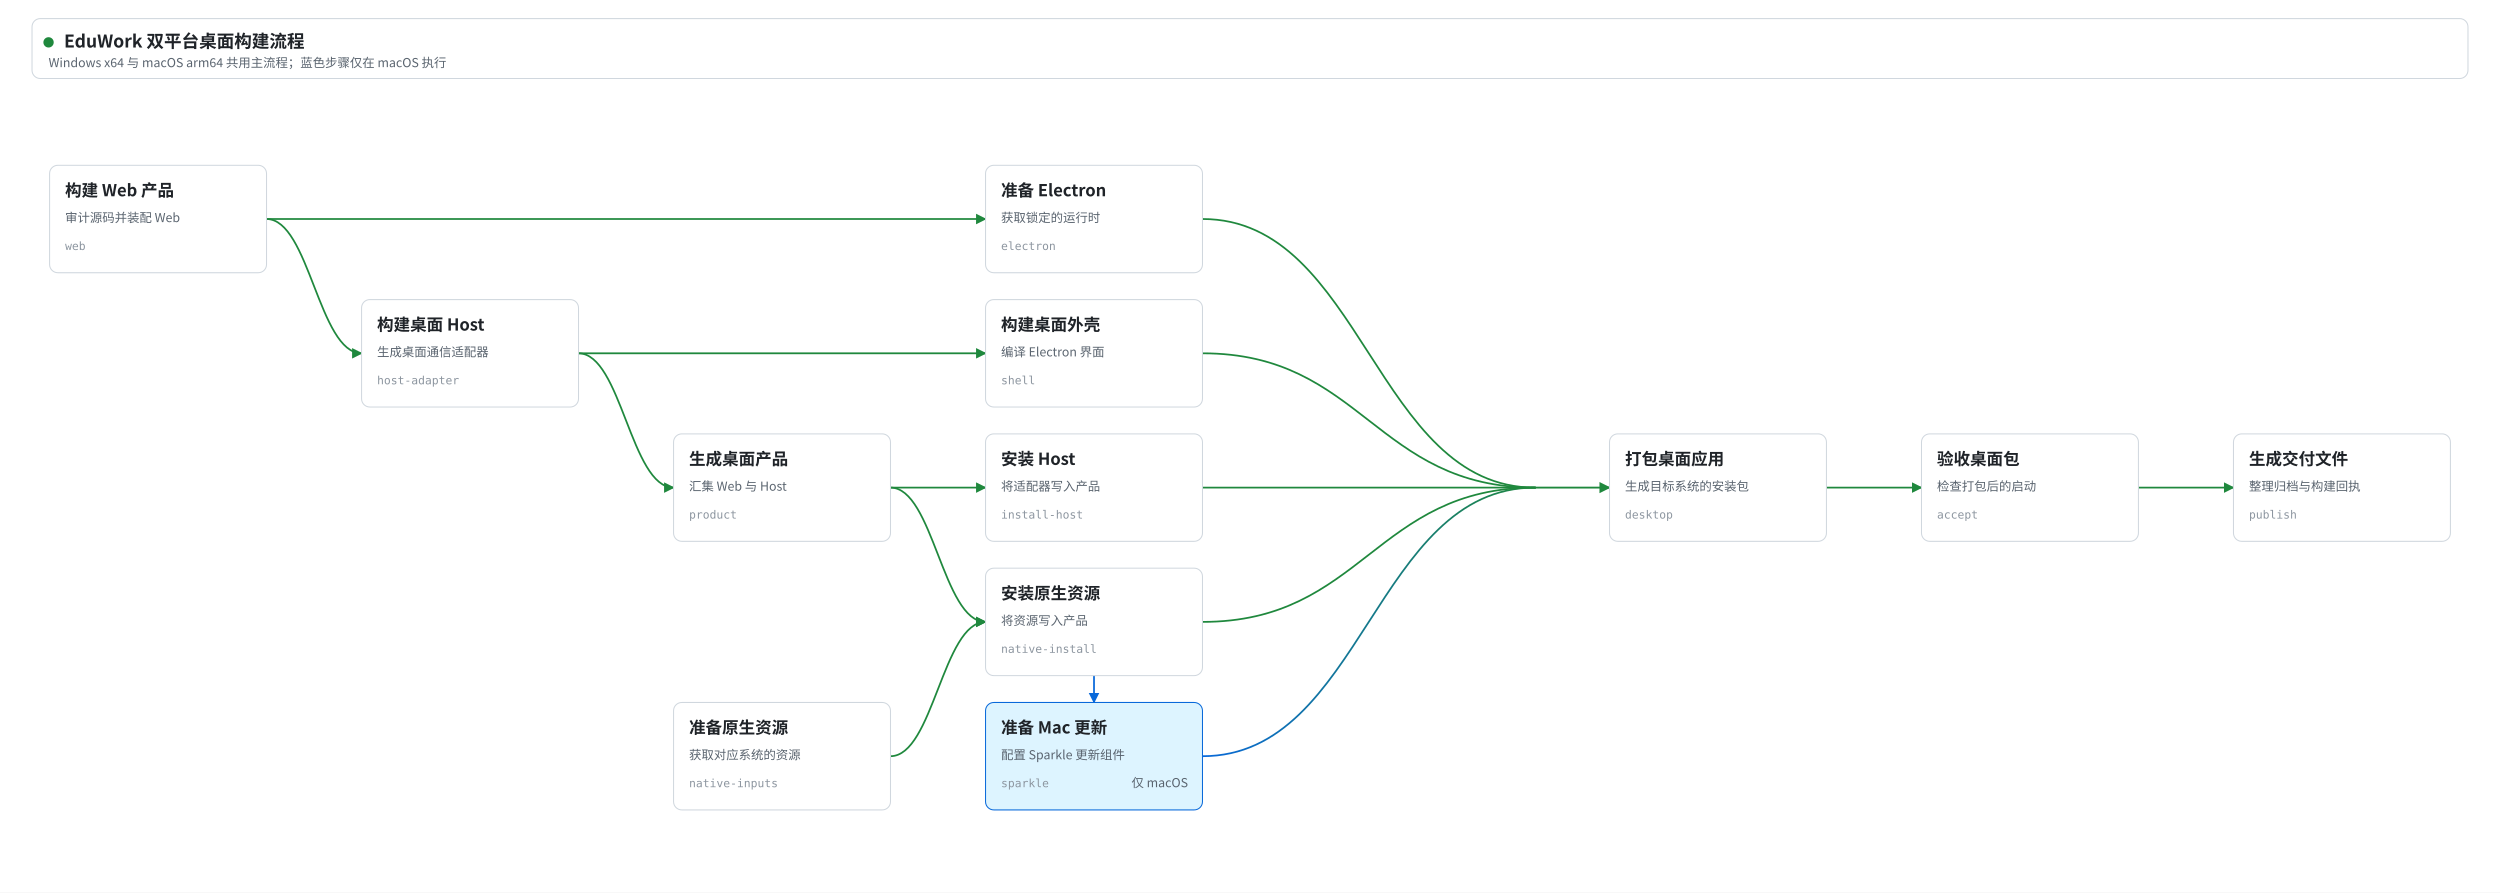
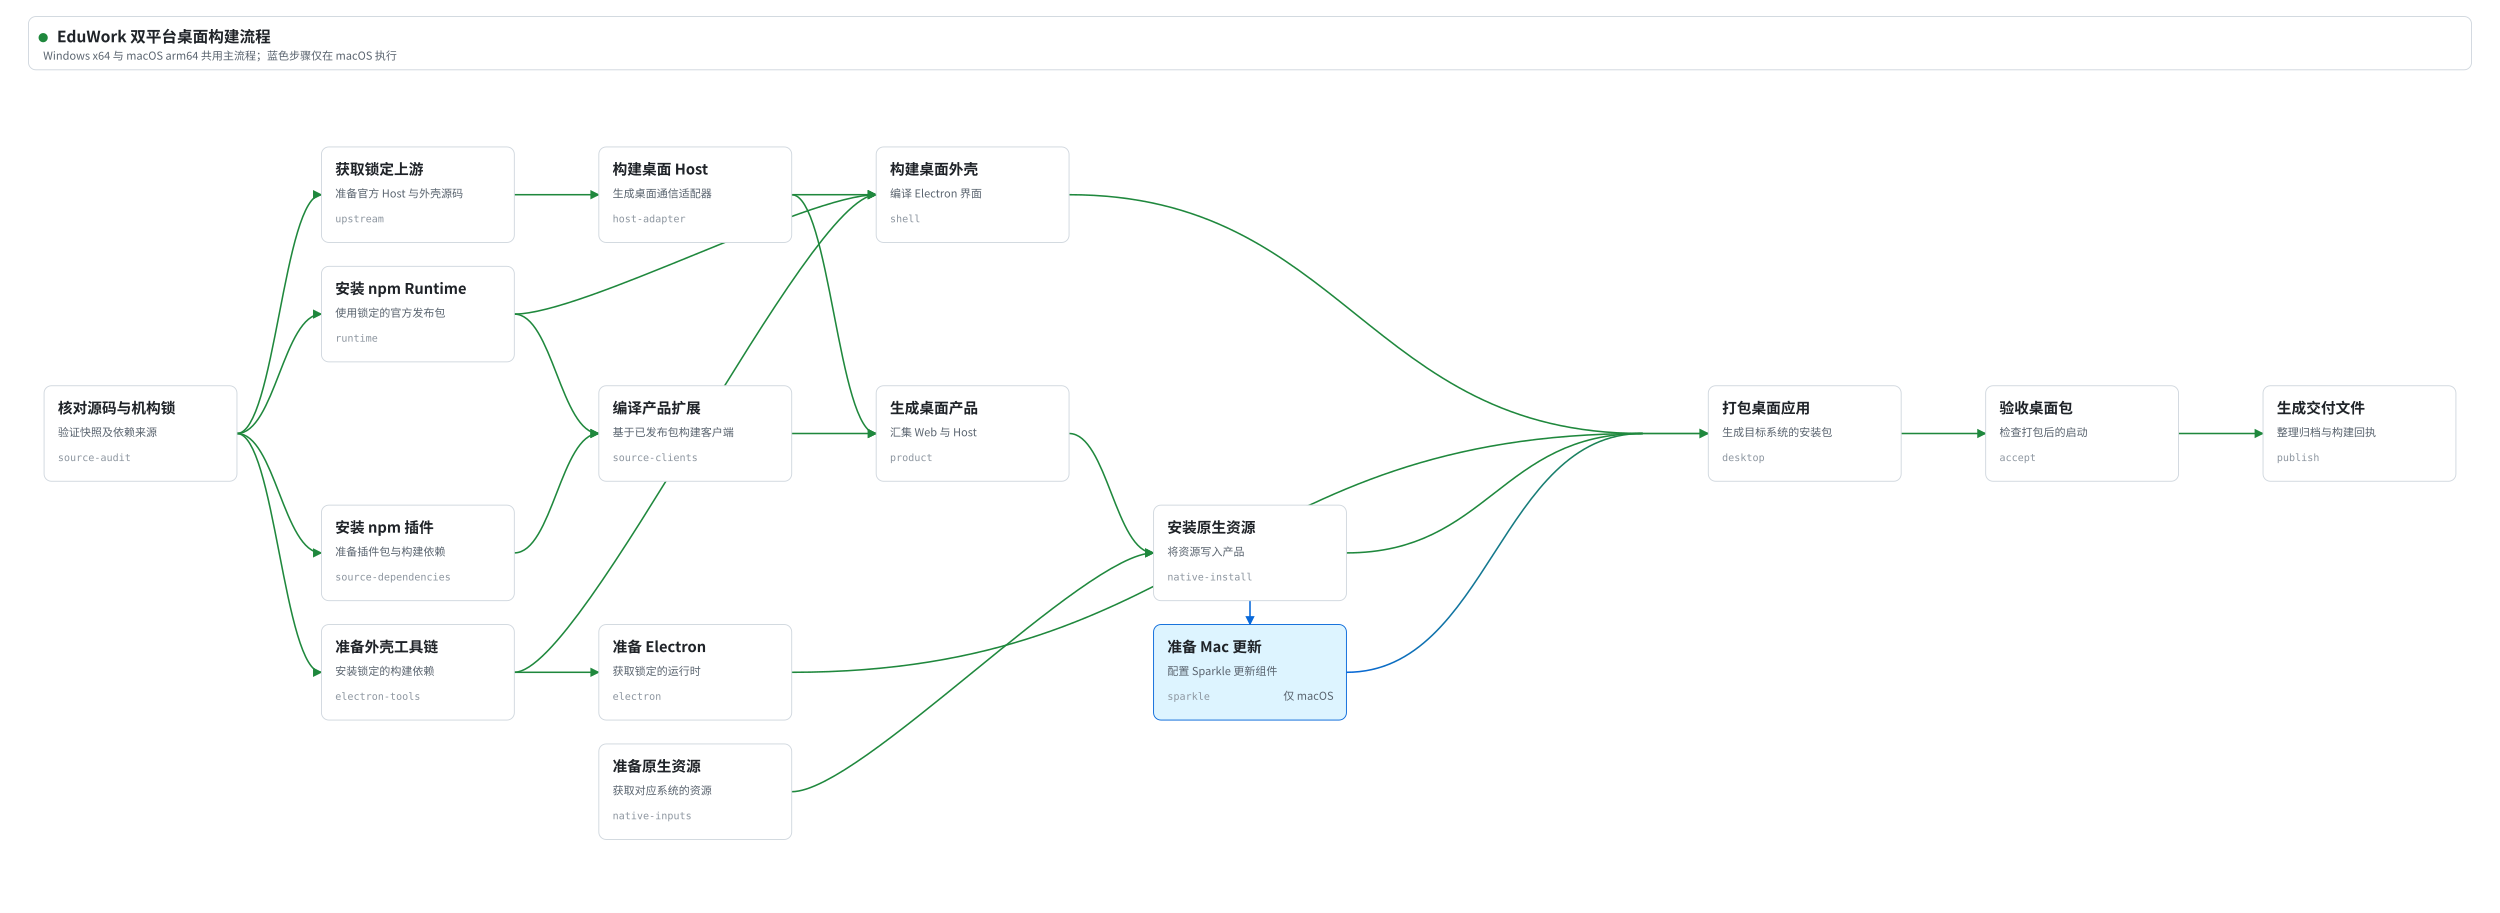
- <svg xmlns="http://www.w3.org/2000/svg" width="2420" height="864" viewBox="0 0 2420 864" role="img" aria-label="EduWork 双平台桌面构建流程">
+ <svg xmlns="http://www.w3.org/2000/svg" width="2722" height="994" viewBox="0 0 2722 994" role="img" aria-label="EduWork 双平台桌面构建流程">
  <style>
  .t{font:600 16px -apple-system,BlinkMacSystemFont,"PingFang SC","Microsoft YaHei","Noto Sans CJK SC","Segoe UI",sans-serif;fill:#1f2328}
  .s{font:400 12px -apple-system,BlinkMacSystemFont,"PingFang SC","Microsoft YaHei","Noto Sans CJK SC","Segoe UI",sans-serif;fill:#59636e}
  .h{font:600 17px -apple-system,BlinkMacSystemFont,"PingFang SC","Microsoft YaHei","Noto Sans CJK SC","Segoe UI",sans-serif;fill:#1f2328}
  .p{font:400 11px ui-monospace,SFMono-Regular,Menlo,monospace;fill:#8c959f}
</style>
-   <rect width="2420" height="864" fill="#ffffff" />
-   <rect x="31" y="18" width="2358" height="58" rx="8" fill="#ffffff" stroke="#d0d7de" />
+   <rect width="2722" height="994" fill="#ffffff" />
+   <rect x="31" y="18" width="2660" height="58" rx="8" fill="#ffffff" stroke="#d0d7de" />
  <circle cx="47" cy="41" r="5" fill="#1f883d" />
  <text class="h" x="62" y="46">EduWork 双平台桌面构建流程</text>
  <text class="s" x="47" y="65">Windows x64 与 macOS arm64 共用主流程；蓝色步骤仅在 macOS 执行</text>
-   <path d="M258 212 C299.4 212 308.6 342 350 342" fill="none" stroke="#1f883d" stroke-width="1.7" stroke-linecap="round" marker-end="url(#ah)" />
+   <path d="M258 472 C299.4 472 308.6 212 350 212" fill="none" stroke="#1f883d" stroke-width="1.7" stroke-linecap="round" marker-end="url(#ah)" />
+   <path d="M258 472 C299.4 472 308.6 342 350 342" fill="none" stroke="#1f883d" stroke-width="1.7" stroke-linecap="round" marker-end="url(#ah)" />
+   <path d="M258 472 C299.4 472 308.6 602 350 602" fill="none" stroke="#1f883d" stroke-width="1.7" stroke-linecap="round" marker-end="url(#ah)" />
+   <path d="M560 212 C601.4 212 610.6 212 652 212" fill="none" stroke="#1f883d" stroke-width="1.7" stroke-linecap="round" marker-end="url(#ah)" />
  <path d="M560 342 C601.4 342 610.6 472 652 472" fill="none" stroke="#1f883d" stroke-width="1.7" stroke-linecap="round" marker-end="url(#ah)" />
-   <path d="M258 212 C333 212 879 212 954 212" fill="none" stroke="#1f883d" stroke-width="1.7" stroke-linecap="round" marker-end="url(#ah)" />
-   <path d="M560 342 C635 342 879 342 954 342" fill="none" stroke="#1f883d" stroke-width="1.7" stroke-linecap="round" marker-end="url(#ah)" />
+   <path d="M560 602 C601.4 602 610.6 472 652 472" fill="none" stroke="#1f883d" stroke-width="1.7" stroke-linecap="round" marker-end="url(#ah)" />
  <path d="M862 472 C903.4 472 912.6 472 954 472" fill="none" stroke="#1f883d" stroke-width="1.7" stroke-linecap="round" marker-end="url(#ah)" />
-   <path d="M862 472 C903.4 472 912.6 602 954 602" fill="none" stroke="#1f883d" stroke-width="1.7" stroke-linecap="round" marker-end="url(#ah)" />
-   <path d="M862 732 C903.4 732 912.6 602 954 602" fill="none" stroke="#1f883d" stroke-width="1.7" stroke-linecap="round" marker-end="url(#ah)" />
-   <path d="M1059 654 C1059 664 1059 670 1059 680" fill="none" stroke="#0969da" stroke-width="1.7" stroke-linecap="round" marker-end="url(#ahm)" />
-   <path d="M1768 472 C1809.4 472 1818.6 472 1860 472" fill="none" stroke="#1f883d" stroke-width="1.7" stroke-linecap="round" marker-end="url(#ah)" />
+   <path d="M862 212 C903.4 212 912.6 472 954 472" fill="none" stroke="#1f883d" stroke-width="1.7" stroke-linecap="round" marker-end="url(#ah)" />
+   <path d="M258 472 C299.4 472 308.6 732 350 732" fill="none" stroke="#1f883d" stroke-width="1.7" stroke-linecap="round" marker-end="url(#ah)" />
+   <path d="M560 732 C601.4 732 610.6 732 652 732" fill="none" stroke="#1f883d" stroke-width="1.7" stroke-linecap="round" marker-end="url(#ah)" />
+   <path d="M560 342 C635 342 879 212 954 212" fill="none" stroke="#1f883d" stroke-width="1.7" stroke-linecap="round" marker-end="url(#ah)" />
+   <path d="M862 212 C903.4 212 912.6 212 954 212" fill="none" stroke="#1f883d" stroke-width="1.7" stroke-linecap="round" marker-end="url(#ah)" />
+   <path d="M560 732 C635 732 879 212 954 212" fill="none" stroke="#1f883d" stroke-width="1.7" stroke-linecap="round" marker-end="url(#ah)" />
+   <path d="M1164 472 C1205.4 472 1214.6 602 1256 602" fill="none" stroke="#1f883d" stroke-width="1.7" stroke-linecap="round" marker-end="url(#ah)" />
+   <path d="M862 862 C937 862 1181 602 1256 602" fill="none" stroke="#1f883d" stroke-width="1.7" stroke-linecap="round" marker-end="url(#ah)" />
+   <path d="M1361 654 C1361 664 1361 670 1361 680" fill="none" stroke="#0969da" stroke-width="1.7" stroke-linecap="round" marker-end="url(#ahm)" />
  <path d="M2070 472 C2111.4 472 2120.6 472 2162 472" fill="none" stroke="#1f883d" stroke-width="1.7" stroke-linecap="round" marker-end="url(#ah)" />
-   <path d="M1164 342 C1318.56 342 1331.44 472 1486 472" fill="none" stroke="#1f883d" stroke-width="1.7" stroke-linecap="round" />
-   <path d="M1164 212 C1318.56 212 1331.44 472 1486 472" fill="none" stroke="#1f883d" stroke-width="1.7" stroke-linecap="round" />
-   <path d="M1164 472 C1318.56 472 1331.44 472 1486 472" fill="none" stroke="#1f883d" stroke-width="1.7" stroke-linecap="round" />
-   <path d="M1164 732 C1318.56 732 1331.44 472 1486 472" fill="none" stroke="url(#macJoin)" stroke-width="1.7" stroke-linecap="round" />
-   <path d="M1164 602 C1318.56 602 1331.44 472 1486 472" fill="none" stroke="#1f883d" stroke-width="1.7" stroke-linecap="round" />
-   <path d="M1486 472 H1558" fill="none" stroke="#1f883d" stroke-width="1.8" marker-end="url(#ah)" />
+   <path d="M2372 472 C2413.4 472 2422.6 472 2464 472" fill="none" stroke="#1f883d" stroke-width="1.7" stroke-linecap="round" marker-end="url(#ah)" />
+   <path d="M1164 212 C1463.52 212 1488.48 472 1788 472" fill="none" stroke="#1f883d" stroke-width="1.7" stroke-linecap="round" />
+   <path d="M862 732 C1306.48 732 1343.52 472 1788 472" fill="none" stroke="#1f883d" stroke-width="1.7" stroke-linecap="round" />
+   <path d="M1466 732 C1620.56 732 1633.44 472 1788 472" fill="none" stroke="url(#macJoin)" stroke-width="1.7" stroke-linecap="round" />
+   <path d="M1466 602 C1620.56 602 1633.44 472 1788 472" fill="none" stroke="#1f883d" stroke-width="1.7" stroke-linecap="round" />
+   <path d="M1788 472 H1860" fill="none" stroke="#1f883d" stroke-width="1.8" marker-end="url(#ah)" />
  <defs>
-     <linearGradient id="macJoin" gradientUnits="userSpaceOnUse" x1="1164" y1="0" x2="1486" y2="0">
+     <linearGradient id="macJoin" gradientUnits="userSpaceOnUse" x1="1466" y1="0" x2="1788" y2="0">
      <stop offset="0" stop-color="#0969da" />
      <stop offset="1" stop-color="#1f883d" />
    </linearGradient>
    <marker id="ah" viewBox="0 0 10 10" refX="9" refY="5" markerWidth="6" markerHeight="6" orient="auto">
      <path d="M0 0 L10 5 L0 10 z" fill="#1f883d" />
    </marker>
    <marker id="ahm" viewBox="0 0 10 10" refX="9" refY="5" markerWidth="6" markerHeight="6" orient="auto">
      <path d="M0 0 L10 5 L0 10 z" fill="#0969da" />
    </marker>
  </defs>
-   <g data-stage="web">
-     <rect x="48" y="160" width="210" height="104" rx="8" fill="#ffffff" stroke="#d0d7de" stroke-width="1" />
-     <text class="t" x="63" y="190">构建 Web 产品</text>
-     <text class="s" x="63" y="215">审计源码并装配 Web</text>
-     <text class="p" x="63" y="242">web</text>
+   <g data-stage="source-audit">
+     <rect x="48" y="420" width="210" height="104" rx="8" fill="#ffffff" stroke="#d0d7de" stroke-width="1" />
+     <text class="t" x="63" y="450">核对源码与机构锁</text>
+     <text class="s" x="63" y="475">验证快照及依赖来源</text>
+     <text class="p" x="63" y="502">source-audit</text>
+   </g>
+   <g data-stage="upstream">
+     <rect x="350" y="160" width="210" height="104" rx="8" fill="#ffffff" stroke="#d0d7de" stroke-width="1" />
+     <text class="t" x="365" y="190">获取锁定上游</text>
+     <text class="s" x="365" y="215">准备官方 Host 与外壳源码</text>
+     <text class="p" x="365" y="242">upstream</text>
+   </g>
+   <g data-stage="runtime">
+     <rect x="350" y="290" width="210" height="104" rx="8" fill="#ffffff" stroke="#d0d7de" stroke-width="1" />
+     <text class="t" x="365" y="320">安装 npm Runtime</text>
+     <text class="s" x="365" y="345">使用锁定的官方发布包</text>
+     <text class="p" x="365" y="372">runtime</text>
+   </g>
+   <g data-stage="source-dependencies">
+     <rect x="350" y="550" width="210" height="104" rx="8" fill="#ffffff" stroke="#d0d7de" stroke-width="1" />
+     <text class="t" x="365" y="580">安装 npm 插件</text>
+     <text class="s" x="365" y="605">准备插件包与构建依赖</text>
+     <text class="p" x="365" y="632">source-dependencies</text>
  </g>
  <g data-stage="host-adapter">
-     <rect x="350" y="290" width="210" height="104" rx="8" fill="#ffffff" stroke="#d0d7de" stroke-width="1" />
-     <text class="t" x="365" y="320">构建桌面 Host</text>
-     <text class="s" x="365" y="345">生成桌面通信适配器</text>
-     <text class="p" x="365" y="372">host-adapter</text>
+     <rect x="652" y="160" width="210" height="104" rx="8" fill="#ffffff" stroke="#d0d7de" stroke-width="1" />
+     <text class="t" x="667" y="190">构建桌面 Host</text>
+     <text class="s" x="667" y="215">生成桌面通信适配器</text>
+     <text class="p" x="667" y="242">host-adapter</text>
+   </g>
+   <g data-stage="source-clients">
+     <rect x="652" y="420" width="210" height="104" rx="8" fill="#ffffff" stroke="#d0d7de" stroke-width="1" />
+     <text class="t" x="667" y="450">编译产品扩展</text>
+     <text class="s" x="667" y="475">基于已发布包构建客户端</text>
+     <text class="p" x="667" y="502">source-clients</text>
  </g>
  <g data-stage="product">
-     <rect x="652" y="420" width="210" height="104" rx="8" fill="#ffffff" stroke="#d0d7de" stroke-width="1" />
-     <text class="t" x="667" y="450">生成桌面产品</text>
-     <text class="s" x="667" y="475">汇集 Web 与 Host</text>
-     <text class="p" x="667" y="502">product</text>
+     <rect x="954" y="420" width="210" height="104" rx="8" fill="#ffffff" stroke="#d0d7de" stroke-width="1" />
+     <text class="t" x="969" y="450">生成桌面产品</text>
+     <text class="s" x="969" y="475">汇集 Web 与 Host</text>
+     <text class="p" x="969" y="502">product</text>
+   </g>
+   <g data-stage="electron-tools">
+     <rect x="350" y="680" width="210" height="104" rx="8" fill="#ffffff" stroke="#d0d7de" stroke-width="1" />
+     <text class="t" x="365" y="710">准备外壳工具链</text>
+     <text class="s" x="365" y="735">安装锁定的构建依赖</text>
+     <text class="p" x="365" y="762">electron-tools</text>
  </g>
  <g data-stage="electron">
-     <rect x="954" y="160" width="210" height="104" rx="8" fill="#ffffff" stroke="#d0d7de" stroke-width="1" />
-     <text class="t" x="969" y="190">准备 Electron</text>
-     <text class="s" x="969" y="215">获取锁定的运行时</text>
-     <text class="p" x="969" y="242">electron</text>
+     <rect x="652" y="680" width="210" height="104" rx="8" fill="#ffffff" stroke="#d0d7de" stroke-width="1" />
+     <text class="t" x="667" y="710">准备 Electron</text>
+     <text class="s" x="667" y="735">获取锁定的运行时</text>
+     <text class="p" x="667" y="762">electron</text>
  </g>
  <g data-stage="shell">
-     <rect x="954" y="290" width="210" height="104" rx="8" fill="#ffffff" stroke="#d0d7de" stroke-width="1" />
-     <text class="t" x="969" y="320">构建桌面外壳</text>
-     <text class="s" x="969" y="345">编译 Electron 界面</text>
-     <text class="p" x="969" y="372">shell</text>
-   </g>
-   <g data-stage="install-host">
-     <rect x="954" y="420" width="210" height="104" rx="8" fill="#ffffff" stroke="#d0d7de" stroke-width="1" />
-     <text class="t" x="969" y="450">安装 Host</text>
-     <text class="s" x="969" y="475">将适配器写入产品</text>
-     <text class="p" x="969" y="502">install-host</text>
+     <rect x="954" y="160" width="210" height="104" rx="8" fill="#ffffff" stroke="#d0d7de" stroke-width="1" />
+     <text class="t" x="969" y="190">构建桌面外壳</text>
+     <text class="s" x="969" y="215">编译 Electron 界面</text>
+     <text class="p" x="969" y="242">shell</text>
  </g>
  <g data-stage="native-inputs">
-     <rect x="652" y="680" width="210" height="104" rx="8" fill="#ffffff" stroke="#d0d7de" stroke-width="1" />
-     <text class="t" x="667" y="710">准备原生资源</text>
-     <text class="s" x="667" y="735">获取对应系统的资源</text>
-     <text class="p" x="667" y="762">native-inputs</text>
+     <rect x="652" y="810" width="210" height="104" rx="8" fill="#ffffff" stroke="#d0d7de" stroke-width="1" />
+     <text class="t" x="667" y="840">准备原生资源</text>
+     <text class="s" x="667" y="865">获取对应系统的资源</text>
+     <text class="p" x="667" y="892">native-inputs</text>
  </g>
  <g data-stage="native-install">
-     <rect x="954" y="550" width="210" height="104" rx="8" fill="#ffffff" stroke="#d0d7de" stroke-width="1" />
-     <text class="t" x="969" y="580">安装原生资源</text>
-     <text class="s" x="969" y="605">将资源写入产品</text>
-     <text class="p" x="969" y="632">native-install</text>
+     <rect x="1256" y="550" width="210" height="104" rx="8" fill="#ffffff" stroke="#d0d7de" stroke-width="1" />
+     <text class="t" x="1271" y="580">安装原生资源</text>
+     <text class="s" x="1271" y="605">将资源写入产品</text>
+     <text class="p" x="1271" y="632">native-install</text>
  </g>
  <g data-stage="sparkle">
-     <rect x="954" y="680" width="210" height="104" rx="8" fill="#ddf4ff" stroke="#0969da" stroke-width="1" />
-     <text class="t" x="969" y="710">准备 Mac 更新</text>
-     <text class="s" x="969" y="735">配置 Sparkle 更新组件</text>
-     <text class="p" x="969" y="762">sparkle</text>
-     <text class="s" x="1150" y="762" text-anchor="end">仅 macOS</text>
+     <rect x="1256" y="680" width="210" height="104" rx="8" fill="#ddf4ff" stroke="#0969da" stroke-width="1" />
+     <text class="t" x="1271" y="710">准备 Mac 更新</text>
+     <text class="s" x="1271" y="735">配置 Sparkle 更新组件</text>
+     <text class="p" x="1271" y="762">sparkle</text>
+     <text class="s" x="1452" y="762" text-anchor="end">仅 macOS</text>
  </g>
  <g data-stage="desktop">
-     <rect x="1558" y="420" width="210" height="104" rx="8" fill="#ffffff" stroke="#d0d7de" stroke-width="1" />
-     <text class="t" x="1573" y="450">打包桌面应用</text>
-     <text class="s" x="1573" y="475">生成目标系统的安装包</text>
-     <text class="p" x="1573" y="502">desktop</text>
+     <rect x="1860" y="420" width="210" height="104" rx="8" fill="#ffffff" stroke="#d0d7de" stroke-width="1" />
+     <text class="t" x="1875" y="450">打包桌面应用</text>
+     <text class="s" x="1875" y="475">生成目标系统的安装包</text>
+     <text class="p" x="1875" y="502">desktop</text>
  </g>
  <g data-stage="accept">
-     <rect x="1860" y="420" width="210" height="104" rx="8" fill="#ffffff" stroke="#d0d7de" stroke-width="1" />
-     <text class="t" x="1875" y="450">验收桌面包</text>
-     <text class="s" x="1875" y="475">检查打包后的启动</text>
-     <text class="p" x="1875" y="502">accept</text>
+     <rect x="2162" y="420" width="210" height="104" rx="8" fill="#ffffff" stroke="#d0d7de" stroke-width="1" />
+     <text class="t" x="2177" y="450">验收桌面包</text>
+     <text class="s" x="2177" y="475">检查打包后的启动</text>
+     <text class="p" x="2177" y="502">accept</text>
  </g>
  <g data-stage="publish">
-     <rect x="2162" y="420" width="210" height="104" rx="8" fill="#ffffff" stroke="#d0d7de" stroke-width="1" />
-     <text class="t" x="2177" y="450">生成交付文件</text>
-     <text class="s" x="2177" y="475">整理归档与构建回执</text>
-     <text class="p" x="2177" y="502">publish</text>
+     <rect x="2464" y="420" width="210" height="104" rx="8" fill="#ffffff" stroke="#d0d7de" stroke-width="1" />
+     <text class="t" x="2479" y="450">生成交付文件</text>
+     <text class="s" x="2479" y="475">整理归档与构建回执</text>
+     <text class="p" x="2479" y="502">publish</text>
  </g>
</svg>
